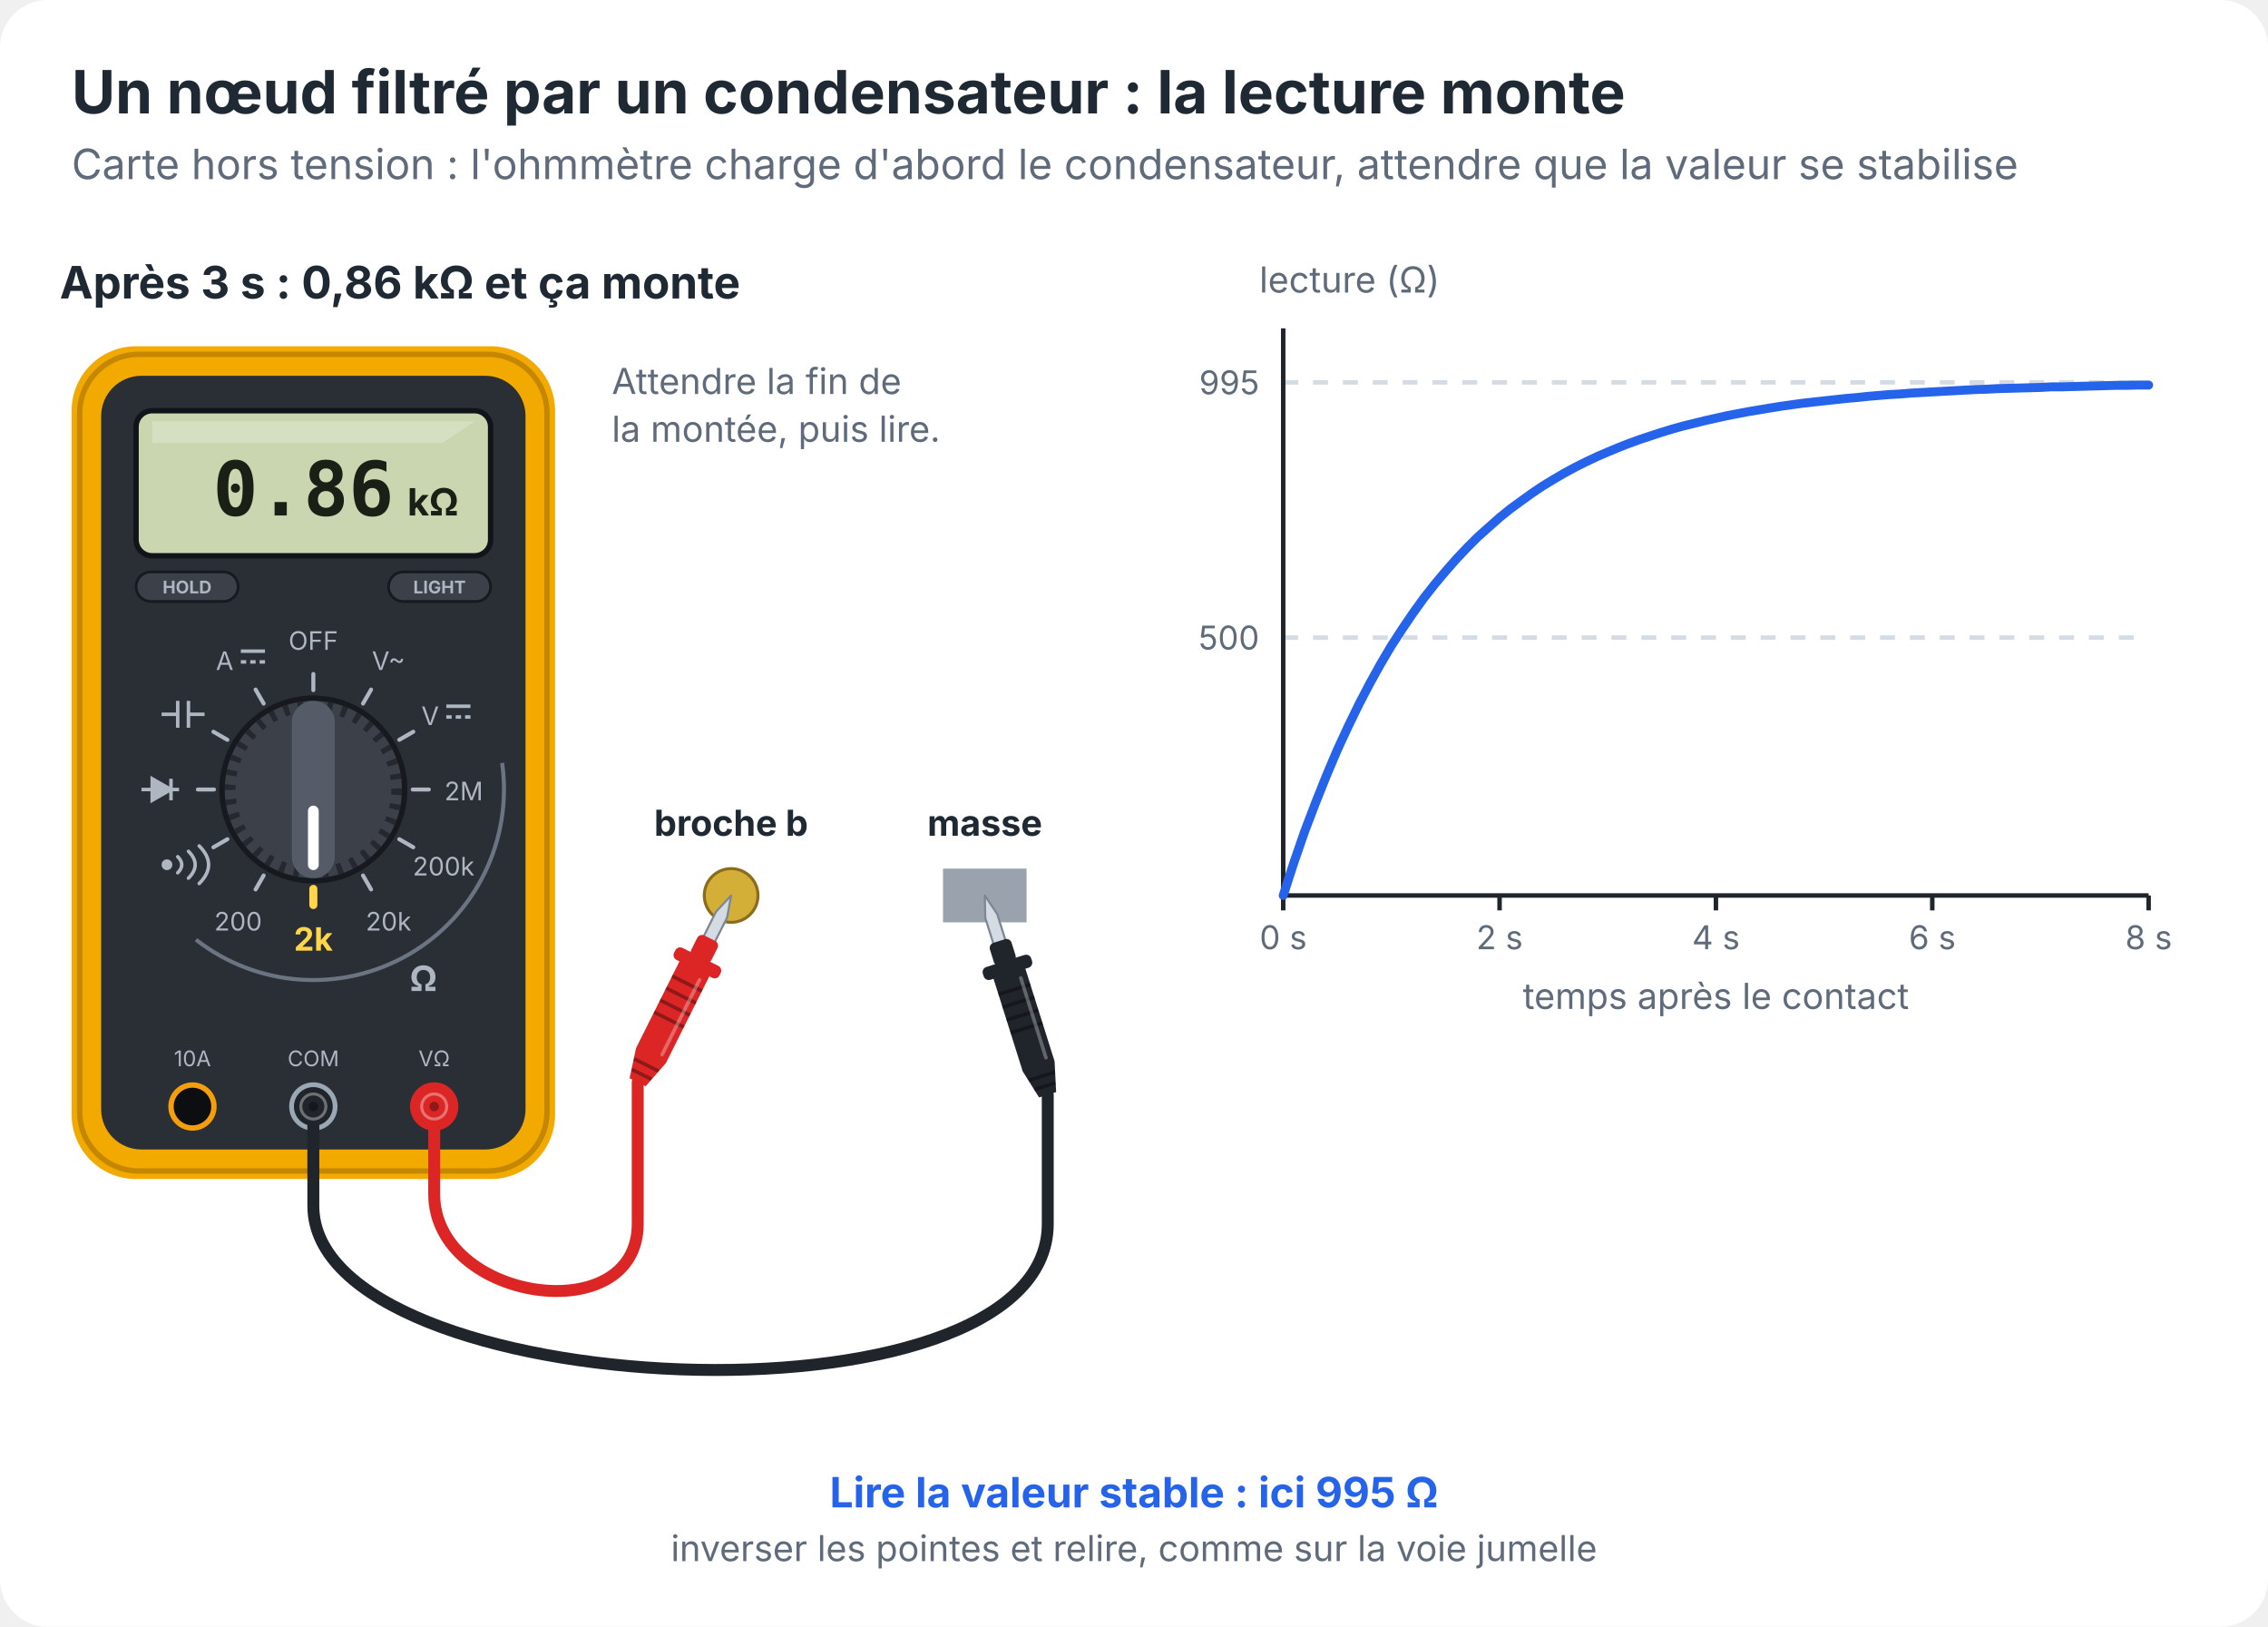
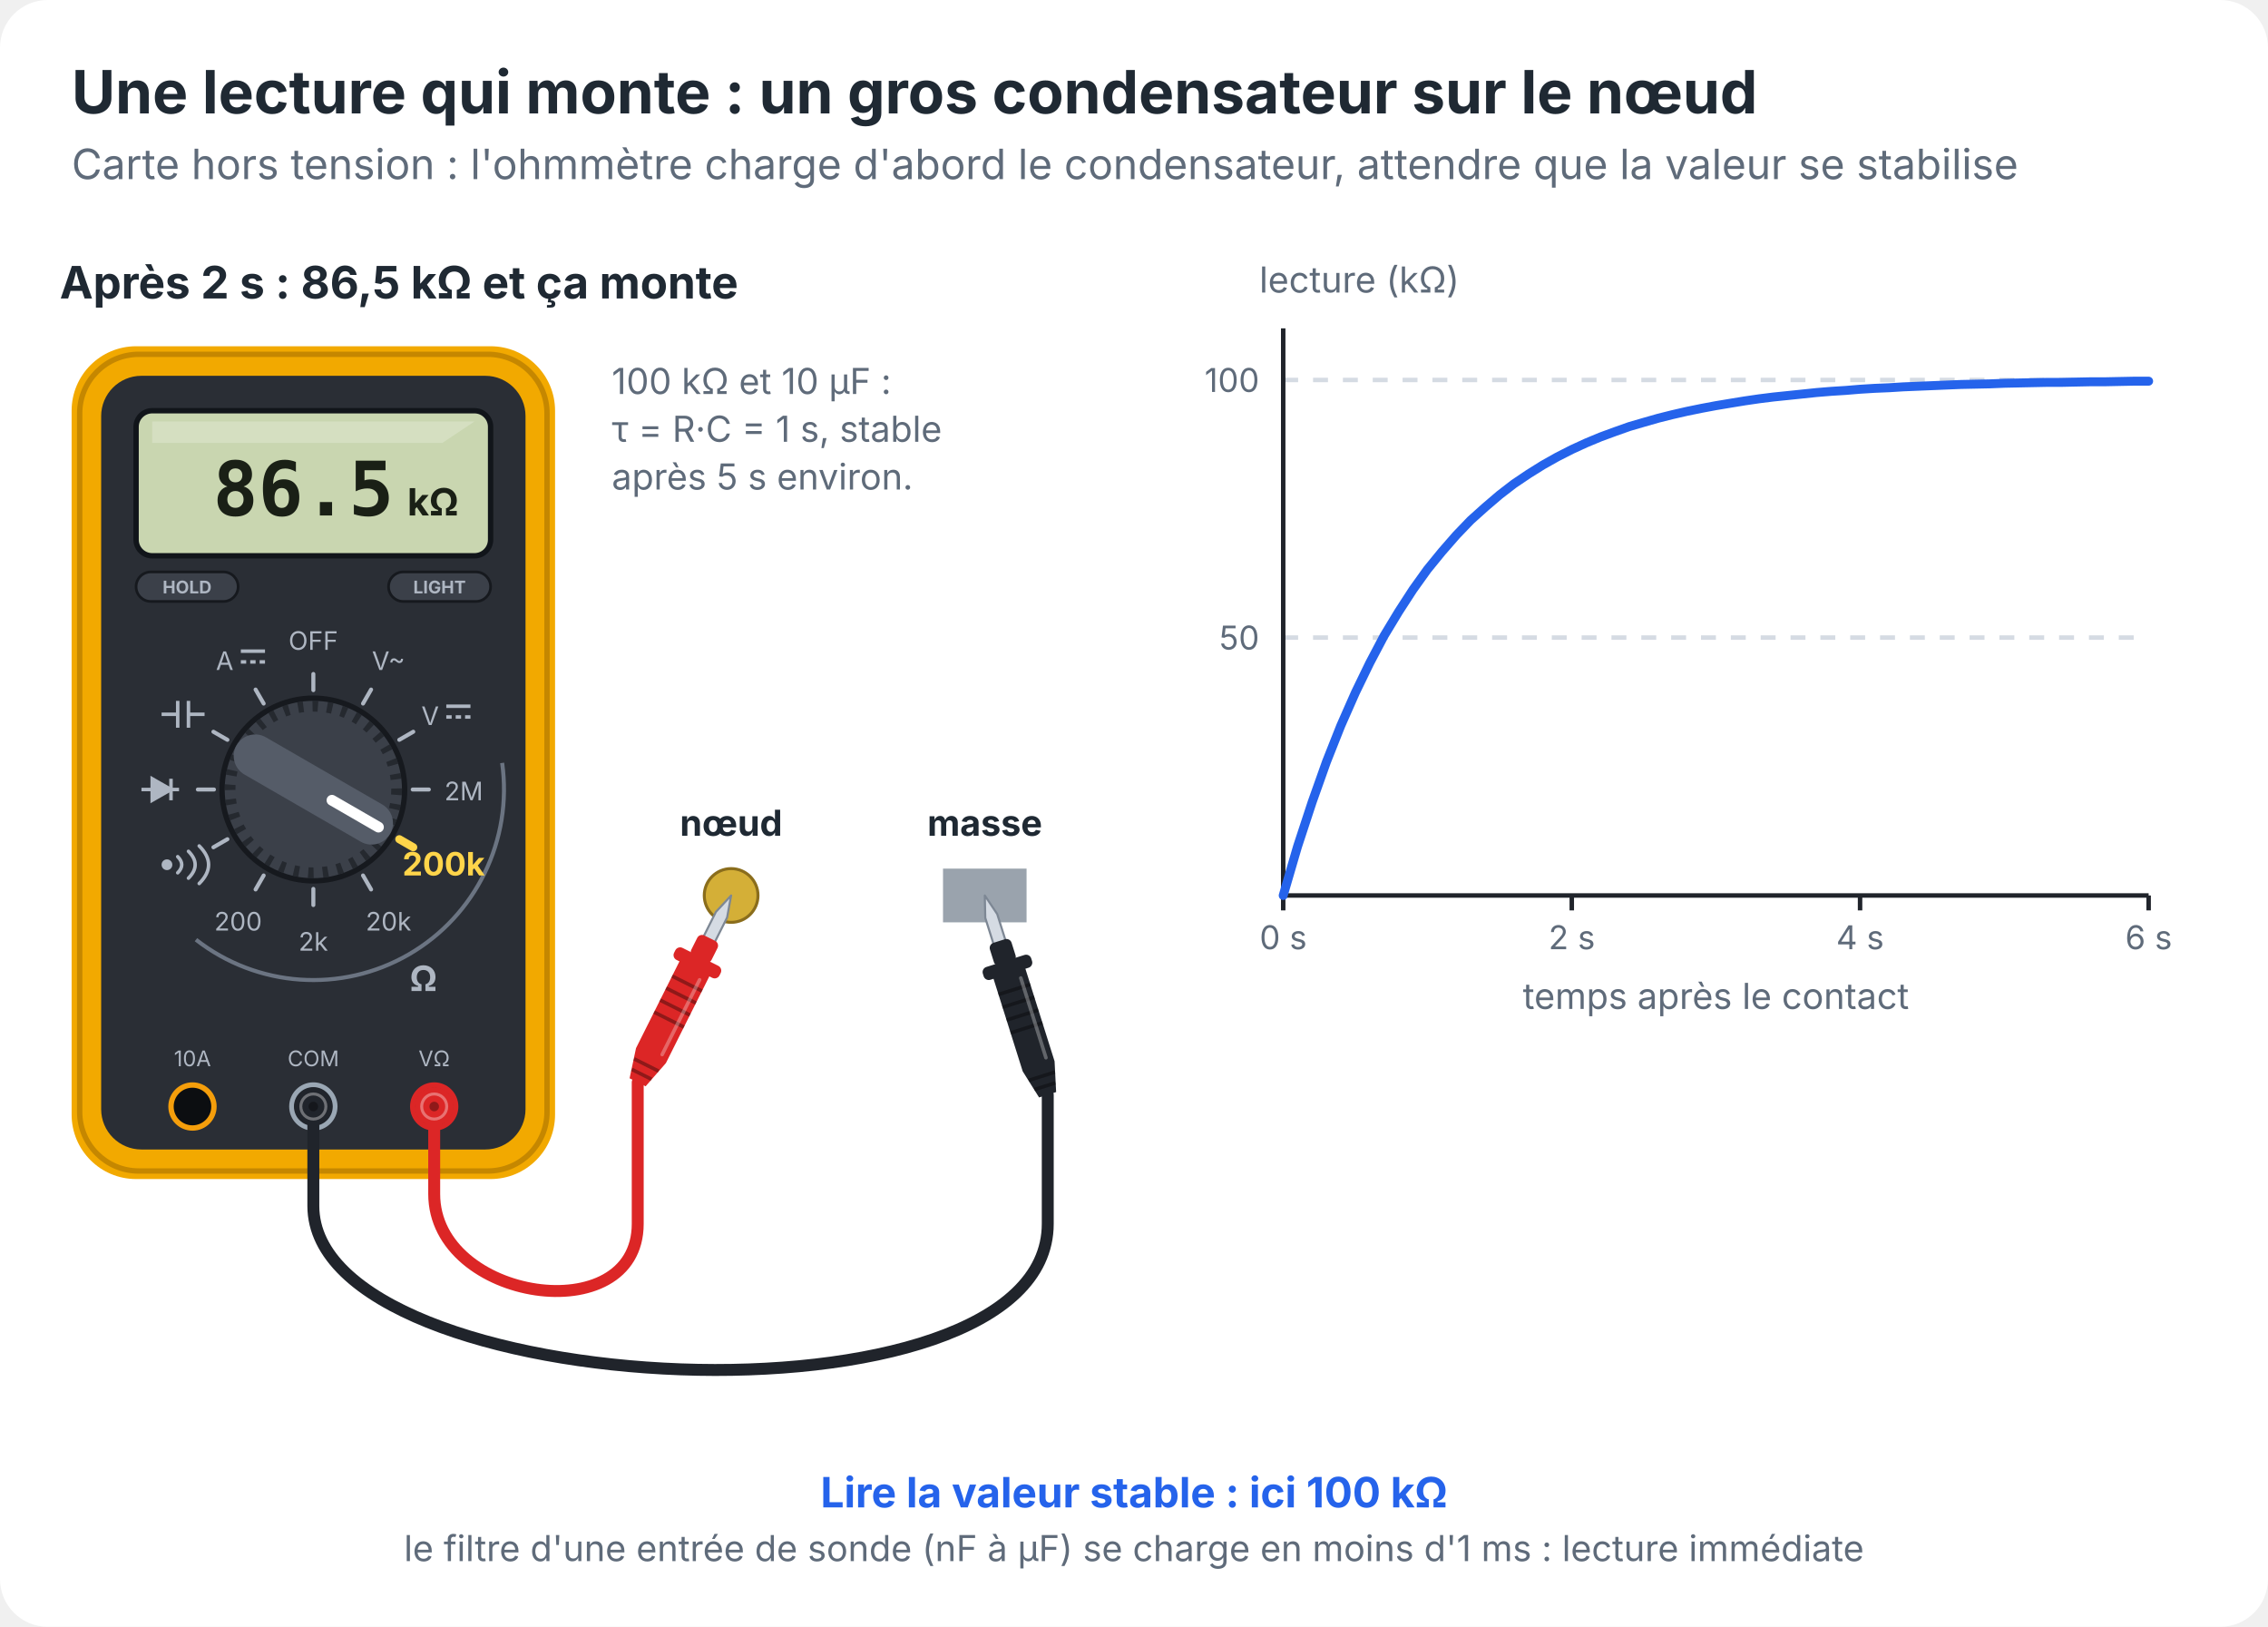
<svg xmlns="http://www.w3.org/2000/svg" viewBox="0 0 760 545" role="img" aria-labelledby="t d" font-family="system-ui, -apple-system, Segoe UI, sans-serif">
  <style>
    .bg{fill:#ffffff}.fg{fill:#1f2933}.mut{fill:#5f6b7a}
    .wire{stroke:#1f2933;stroke-width:3;fill:none;stroke-linecap:round;stroke-linejoin:round}
    .panel{fill:#f3f5f8;stroke:#d5dbe3}.grid{stroke:#d5dbe3;stroke-width:1.5;stroke-dasharray:5 5;fill:none}
    .ok{fill:#15803d}.no{fill:#b91c1c}.warn{fill:#b45309}.blue{fill:#2563eb}.amber{fill:#b45309}
    .blk{stroke:#20242b}.blkf{fill:#20242b}
    .flow{fill:none;stroke-width:4;stroke-linecap:round;stroke-dasharray:1 13;animation:run 1.1s linear infinite}
    .fb{stroke:#2563eb}.fa{stroke:#d97706}.fr{stroke:#dc2626}
    @keyframes run{to{stroke-dashoffset:-14}}
    @media (prefers-reduced-motion: reduce){.flow{animation:none}}
    @media (prefers-color-scheme: dark){
      .bg{fill:#0d1117}.fg{fill:#e6edf3}.mut{fill:#9aa7b4}.wire{stroke:#c9d1d9}
      .panel{fill:#161b22;stroke:#30363d}.grid{stroke:#30363d}
      .ok{fill:#4ade80}.no{fill:#f87171}.warn{fill:#fbbf24}.blue{fill:#60a5fa}.amber{fill:#fbbf24}
      .blk{stroke:#8b949e}.blkf{fill:#8b949e}.fb{stroke:#60a5fa}.fa{stroke:#fbbf24}.fr{stroke:#f87171}
    }
  </style>
  <rect class="bg" width="760" height="545" rx="16" />
-   <text class="fg" x="24" y="38" font-size="20" font-weight="700">Un nœud filtré par un condensateur : la lecture monte</text>
+   <text class="fg" x="24" y="38" font-size="20" font-weight="700">Une lecture qui monte : un gros condensateur sur le nœud</text>
  <text class="mut" x="24" y="60" font-size="14">Carte hors tension : l'ohmmètre charge d'abord le condensateur, attendre que la valeur se stabilise</text>
-   <text class="fg" x="20" y="100" font-size="15" font-weight="700">Après 3 s : 0,86 kΩ et ça monte</text>
-   <g data-sel="2k" transform="translate(24 116) scale(0.9)">
+   <text class="fg" x="20" y="100" font-size="15" font-weight="700">Après 2 s : 86,5 kΩ et ça monte</text>
+   <g data-sel="200k" transform="translate(24 116) scale(0.9)">
    <rect width="180" height="310" rx="24" fill="#f2a900" />
    <rect x="3" y="3" width="174" height="304" rx="22" fill="none" stroke="#c58700" stroke-width="2" />
    <rect x="11" y="11" width="158" height="288" rx="15" fill="#2a2e35" />
    <rect x="24" y="24" width="132" height="54" rx="6" fill="#c9d6b0" stroke="#11151a" stroke-width="2" />
    <path d="M30 28 H150 L138 36 H30 Z" fill="#ffffff" fill-opacity="0.22" />
    <rect x="24" y="84" width="38" height="11" rx="5.5" fill="#3b4049" stroke="#16191e" />
    <text x="43" y="92" font-size="6.5" font-weight="700" text-anchor="middle" fill="#aeb6c2">HOLD</text>
    <rect x="118" y="84" width="38" height="11" rx="5.5" fill="#3b4049" stroke="#16191e" />
    <text x="137" y="92" font-size="6.5" font-weight="700" text-anchor="middle" fill="#aeb6c2">LIGHT</text>
-     <text x="120" y="63" font-size="28" font-weight="700" text-anchor="end" font-family="ui-monospace, Menlo, Consolas, monospace" fill="#1a2016">0.86</text>
+     <text x="120" y="63" font-size="28" font-weight="700" text-anchor="end" font-family="ui-monospace, Menlo, Consolas, monospace" fill="#1a2016">86.5</text>
    <text x="125" y="63" font-size="14" font-weight="700" fill="#1a2016">kΩ</text>
    <path d="M160.3 155.1 A71 71 0 0 1 46.3 220.9" fill="none" stroke="#6b7482" stroke-width="1.5" />
    <text x="131.0" y="240.0" font-size="13" font-weight="700" text-anchor="middle" fill="#aeb6c2">Ω</text>
    <path d="M90.0 128.0 L90.0 122.0" stroke="#aeb6c2" stroke-width="1.5" stroke-linecap="round" />
    <text x="90.0" y="113.0" font-size="9.5" text-anchor="middle" fill="#aeb6c2">OFF</text>
    <path d="M108.5 133.0 L111.5 127.8" stroke="#aeb6c2" stroke-width="1.5" stroke-linecap="round" />
    <text x="118.0" y="120.5" font-size="9.5" text-anchor="middle" fill="#aeb6c2">V~</text>
    <path d="M122.0 146.5 L127.2 143.5" stroke="#aeb6c2" stroke-width="1.5" stroke-linecap="round" />
    <text x="133.5" y="141.0" font-size="9.5" text-anchor="middle" fill="#aeb6c2">V</text>
    <path d="M139.5 134.0 h9 M139.5 138.0 h2 m1.5 0 h2 m1.5 0 h2" stroke="#aeb6c2" stroke-width="1.3" fill="none" />
    <path d="M127.0 165.0 L133.0 165.0" stroke="#aeb6c2" stroke-width="1.5" stroke-linecap="round" />
    <text x="146.0" y="169.0" font-size="9.5" text-anchor="middle" fill="#aeb6c2">2M</text>
-     <path d="M122.0 183.5 L127.2 186.5" stroke="#aeb6c2" stroke-width="1.5" stroke-linecap="round" />
-     <text x="138.5" y="197.0" font-size="9.5" text-anchor="middle" fill="#aeb6c2">200k</text>
+     <path d="M122.0 183.5 L127.2 186.5" stroke="#ffd54a" stroke-width="3" stroke-linecap="round" />
+     <text x="138.5" y="197.0" font-size="12" text-anchor="middle" font-weight="700" fill="#ffd54a">200k</text>
    <path d="M108.5 197.0 L111.5 202.2" stroke="#aeb6c2" stroke-width="1.5" stroke-linecap="round" />
    <text x="118.0" y="217.5" font-size="9.5" text-anchor="middle" fill="#aeb6c2">20k</text>
-     <path d="M90.0 202.0 L90.0 208.0" stroke="#ffd54a" stroke-width="3" stroke-linecap="round" />
-     <text x="90.0" y="225.0" font-size="12" text-anchor="middle" font-weight="700" fill="#ffd54a">2k</text>
+     <path d="M90.0 202.0 L90.0 208.0" stroke="#aeb6c2" stroke-width="1.5" stroke-linecap="round" />
+     <text x="90.0" y="225.0" font-size="9.5" text-anchor="middle" fill="#aeb6c2">2k</text>
    <path d="M71.5 197.0 L68.5 202.2" stroke="#aeb6c2" stroke-width="1.5" stroke-linecap="round" />
    <text x="62.0" y="217.5" font-size="9.5" text-anchor="middle" fill="#aeb6c2">200</text>
    <path d="M58.0 183.5 L52.8 186.5" stroke="#aeb6c2" stroke-width="1.5" stroke-linecap="round" />
    <circle cx="35.5" cy="193.0" r="2" fill="#aeb6c2" />
    <path d="M39.5 190.0 q3 3 0 6 M43.5 188.0 q5 5 0 10 M47.5 186.0 q7 7 0 14" stroke="#aeb6c2" stroke-width="1.3" fill="none" stroke-linecap="round" />
    <path d="M53.0 165.0 L47.0 165.0" stroke="#aeb6c2" stroke-width="1.5" stroke-linecap="round" />
    <path d="M26.0 165.0 h14 M30.0 161.0 v8 l7 -4 z M37.0 161.0 v8" stroke="#aeb6c2" stroke-width="1.3" fill="#aeb6c2" />
    <path d="M58.0 146.5 L52.8 143.5" stroke="#aeb6c2" stroke-width="1.5" stroke-linecap="round" />
    <path d="M33.5 137.0 h6 M39.5 132.0 v10 M43.5 132.0 v10 M43.5 137.0 h6" stroke="#aeb6c2" stroke-width="1.3" fill="none" />
    <path d="M71.5 133.0 L68.5 127.8" stroke="#aeb6c2" stroke-width="1.5" stroke-linecap="round" />
    <text x="57.0" y="120.5" font-size="9.5" text-anchor="middle" fill="#aeb6c2">A</text>
    <path d="M63.0 113.5 h9 M63.0 117.5 h2 m1.5 0 h2 m1.5 0 h2" stroke="#aeb6c2" stroke-width="1.3" fill="none" />
    <circle cx="90" cy="165" r="34" fill="#3b4049" stroke="#16191e" stroke-width="2" />
    <circle cx="90" cy="165" r="31" fill="none" stroke="#16191e" stroke-opacity="0.6" stroke-width="4" stroke-dasharray="2 3.4" />
-     <g transform="rotate(180 90 165)">
+     <g transform="rotate(120 90 165)">
      <rect x="82" y="132" width="16" height="66" rx="8" fill="#555c68" />
      <path d="M90 137 V157" stroke="#ffffff" stroke-width="4" stroke-linecap="round" />
    </g>
    <text x="45" y="268" font-size="8" text-anchor="middle" fill="#aeb6c2">10A</text>
    <circle cx="45" cy="283" r="8" fill="#0c0e11" stroke="#f59e0b" stroke-width="2" />
    <text x="90" y="268" font-size="8" text-anchor="middle" fill="#aeb6c2">COM</text>
    <circle cx="90" cy="283" r="8" fill="#0c0e11" stroke="#9aa7b4" stroke-width="2" />
    <text x="135" y="268" font-size="8" text-anchor="middle" fill="#aeb6c2">VΩ</text>
    <circle cx="135" cy="283" r="8" fill="#0c0e11" stroke="#dc2626" stroke-width="2" />
  </g>
-   <text class="mut" x="205" y="132" font-size="12">Attendre la fin de</text>
-   <text class="mut" x="205" y="148" font-size="12">la montée, puis lire.</text>
+   <text class="mut" x="205" y="132" font-size="12">100 kΩ et 10 µF :</text>
+   <text class="mut" x="205" y="148" font-size="12">τ = R·C = 1 s, stable</text>
+   <text class="mut" x="205" y="164" font-size="12">après 5 s environ.</text>
  <circle cx="245" cy="300" r="9" fill="#d4af37" stroke="#8a6d1c" />
-   <text class="fg" x="245" y="280" font-size="12" text-anchor="middle" font-weight="700">broche b</text>
+   <text class="fg" x="245" y="280" font-size="12" text-anchor="middle" font-weight="700">nœud</text>
  <rect x="316" y="291" width="28" height="18" fill="#9aa3ad" />
  <text class="fg" x="330" y="280" font-size="12" text-anchor="middle" font-weight="700">masse</text>
  <path stroke="#dc2626" stroke-width="4" fill="none" stroke-linecap="round" d="M145.5 370.7 V400 C145.5 436 213.7 446 213.7 410 L213.7 362.6" />
  <circle fill="#dc2626" cx="145.5" cy="370.7" r="6.5" />
  <circle cx="145.5" cy="370.7" r="4.2" fill="none" stroke="#ffffff" stroke-opacity="0.35" stroke-width="1" />
  <circle cx="145.5" cy="370.7" r="1.6" fill="#000000" fill-opacity="0.35" />
  <g data-probe="red" transform="translate(245.0 300.0) rotate(116.6)">
    <path d="M0 0 L7.2 -2.1 H17.0 V2.1 H7.2 Z" fill="#d5dbe3" stroke="#7d8794" stroke-width="0.7" stroke-linejoin="round" />
    <rect fill="#dc2626" x="16.0" y="-3.8" width="8" height="7.6" rx="1.8" />
    <path fill="#dc2626" d="M26.0 -5.6 H60.0 L70.0 -3 V3 L60.0 5.6 H26.0 Z" stroke-linejoin="round" />
    <rect fill="#dc2626" x="23.0" y="-8.5" width="4.5" height="17" rx="1.8" />
    <path d="M33.0 -5.6 v11.2 M37.5 -5.6 v11.2 M42.0 -5.6 v11.2 M46.5 -5.6 v11.2 M63.5 -4.6 v9.2 M67.0 -3.7 v7.4" stroke="#000000" stroke-opacity="0.35" stroke-width="1.2" fill="none" />
    <path d="M30.0 -3.2 H58.0" stroke="#ffffff" stroke-opacity="0.3" stroke-width="1.2" stroke-linecap="round" />
  </g>
  <path class="blk" stroke-width="4" fill="none" stroke-linecap="round" d="M105.0 370.7 V404 C105.0 470 351.1 482 351.1 410 L351.1 366.8" />
  <circle class="blkf" cx="105.0" cy="370.7" r="6.5" />
  <circle cx="105.0" cy="370.7" r="4.2" fill="none" stroke="#ffffff" stroke-opacity="0.35" stroke-width="1" />
  <circle cx="105.0" cy="370.7" r="1.6" fill="#000000" fill-opacity="0.35" />
  <g data-probe="black" transform="translate(330.0 300.0) rotate(72.5)">
    <path d="M0 0 L7.2 -2.1 H17.0 V2.1 H7.2 Z" fill="#d5dbe3" stroke="#7d8794" stroke-width="0.7" stroke-linejoin="round" />
    <rect class="blkf" x="16.0" y="-3.8" width="8" height="7.6" rx="1.8" />
    <path class="blkf" d="M26.0 -5.6 H60.0 L70.0 -3 V3 L60.0 5.6 H26.0 Z" stroke-linejoin="round" />
    <rect class="blkf" x="23.0" y="-8.5" width="4.5" height="17" rx="1.8" />
    <path d="M33.0 -5.6 v11.2 M37.5 -5.6 v11.2 M42.0 -5.6 v11.2 M46.5 -5.6 v11.2 M63.5 -4.6 v9.2 M67.0 -3.7 v7.4" stroke="#000000" stroke-opacity="0.35" stroke-width="1.2" fill="none" />
    <path d="M30.0 -3.2 H58.0" stroke="#ffffff" stroke-opacity="0.3" stroke-width="1.2" stroke-linecap="round" />
  </g>
  <path class="grid" d="M430 213.6 H720" />
-   <text class="mut" x="422" y="217.6" font-size="11" text-anchor="end">500</text>
-   <path class="grid" d="M430 128.1 H720" />
-   <text class="mut" x="422" y="132.1" font-size="11" text-anchor="end">995</text>
+   <text class="mut" x="422" y="217.6" font-size="11" text-anchor="end">50</text>
+   <path class="grid" d="M430 127.3 H720" />
+   <text class="mut" x="422" y="131.3" font-size="11" text-anchor="end">100</text>
  <path class="blk" stroke-width="1.5" d="M430.0 300 v5" />
  <text class="mut" x="430.0" y="318" font-size="11" text-anchor="middle">0 s</text>
-   <path class="blk" stroke-width="1.5" d="M502.5 300 v5" />
-   <text class="mut" x="502.5" y="318" font-size="11" text-anchor="middle">2 s</text>
-   <path class="blk" stroke-width="1.5" d="M575.0 300 v5" />
-   <text class="mut" x="575.0" y="318" font-size="11" text-anchor="middle">4 s</text>
-   <path class="blk" stroke-width="1.5" d="M647.5 300 v5" />
-   <text class="mut" x="647.5" y="318" font-size="11" text-anchor="middle">6 s</text>
+   <path class="blk" stroke-width="1.5" d="M526.7 300 v5" />
+   <text class="mut" x="526.7" y="318" font-size="11" text-anchor="middle">2 s</text>
+   <path class="blk" stroke-width="1.5" d="M623.3 300 v5" />
+   <text class="mut" x="623.3" y="318" font-size="11" text-anchor="middle">4 s</text>
  <path class="blk" stroke-width="1.5" d="M720.0 300 v5" />
-   <text class="mut" x="720.0" y="318" font-size="11" text-anchor="middle">8 s</text>
+   <text class="mut" x="720.0" y="318" font-size="11" text-anchor="middle">6 s</text>
  <path class="blk" stroke-width="1.5" fill="none" d="M430 110 V300 H720" />
  <text class="mut" x="575.0" y="338" font-size="12" text-anchor="middle">temps après le contact</text>
-   <text class="mut" x="422" y="98" font-size="12">lecture (Ω)</text>
-   <path class="fb" fill="none" stroke-width="3" stroke-linecap="round" stroke-linejoin="round" d="M430.0 300.0 L433.6 288.9 L437.2 278.5 L440.9 268.8 L444.5 259.8 L448.1 251.3 L451.8 243.3 L455.4 235.9 L459.0 229.0 L462.6 222.5 L466.2 216.4 L469.9 210.7 L473.5 205.4 L477.1 200.4 L480.8 195.7 L484.4 191.4 L488.0 187.3 L491.6 183.5 L495.2 179.9 L498.9 176.6 L502.5 173.4 L506.1 170.5 L509.8 167.8 L513.4 165.2 L517.0 162.8 L520.6 160.6 L524.2 158.5 L527.9 156.5 L531.5 154.7 L535.1 153.0 L538.8 151.4 L542.4 149.9 L546.0 148.5 L549.6 147.2 L553.2 146.0 L556.9 144.8 L560.5 143.7 L564.1 142.7 L567.8 141.8 L571.4 140.9 L575.0 140.1 L578.6 139.3 L582.2 138.6 L585.9 137.9 L589.5 137.3 L593.1 136.7 L596.8 136.1 L600.4 135.6 L604.0 135.1 L607.6 134.7 L611.2 134.3 L614.9 133.9 L618.5 133.5 L622.1 133.2 L625.8 132.8 L629.4 132.5 L633.0 132.2 L636.6 132.0 L640.2 131.7 L643.9 131.5 L647.5 131.3 L651.1 131.1 L654.8 130.9 L658.4 130.7 L662.0 130.5 L665.6 130.4 L669.2 130.2 L672.9 130.1 L676.5 130.0 L680.1 129.9 L683.8 129.8 L687.4 129.6 L691.0 129.6 L694.6 129.5 L698.2 129.4 L701.9 129.3 L705.5 129.2 L709.1 129.1 L712.8 129.1 L716.4 129.0 L720.0 129.0" />
-   <text class="blue" x="380" y="505" font-size="14" text-anchor="middle" font-weight="700">Lire la valeur stable : ici 995 Ω</text>
-   <text class="mut" x="380" y="523" font-size="12" text-anchor="middle">inverser les pointes et relire, comme sur la voie jumelle</text>
+   <text class="mut" x="422" y="98" font-size="12">lecture (kΩ)</text>
+   <path class="fb" fill="none" stroke-width="3" stroke-linecap="round" stroke-linejoin="round" d="M430.0 300.0 L434.8 283.6 L439.7 268.7 L444.5 255.2 L449.3 243.1 L454.2 232.0 L459.0 222.1 L463.8 213.0 L468.7 204.9 L473.5 197.5 L478.3 190.8 L483.2 184.8 L488.0 179.3 L492.8 174.3 L497.7 169.9 L502.5 165.8 L507.3 162.1 L512.2 158.8 L517.0 155.8 L521.8 153.1 L526.7 150.6 L531.5 148.4 L536.3 146.4 L541.2 144.6 L546.0 142.9 L550.8 141.5 L555.7 140.1 L560.5 138.9 L565.3 137.8 L570.2 136.8 L575.0 135.9 L579.8 135.1 L584.7 134.3 L589.5 133.6 L594.3 133.0 L599.2 132.5 L604.0 132.0 L608.8 131.5 L613.7 131.1 L618.5 130.8 L623.3 130.4 L628.2 130.1 L633.0 129.9 L637.8 129.6 L642.7 129.4 L647.5 129.2 L652.3 129.0 L657.2 128.8 L662.0 128.7 L666.8 128.6 L671.7 128.4 L676.5 128.3 L681.3 128.2 L686.2 128.1 L691.0 128.1 L695.8 128.0 L700.7 127.9 L705.5 127.9 L710.3 127.8 L715.2 127.7 L720.0 127.7" />
+   <text class="blue" x="380" y="505" font-size="14" text-anchor="middle" font-weight="700">Lire la valeur stable : ici 100 kΩ</text>
+   <text class="mut" x="380" y="523" font-size="12" text-anchor="middle">le filtre d'une entrée de sonde (nF à µF) se charge en moins d'1 ms : lecture immédiate</text>
</svg>
